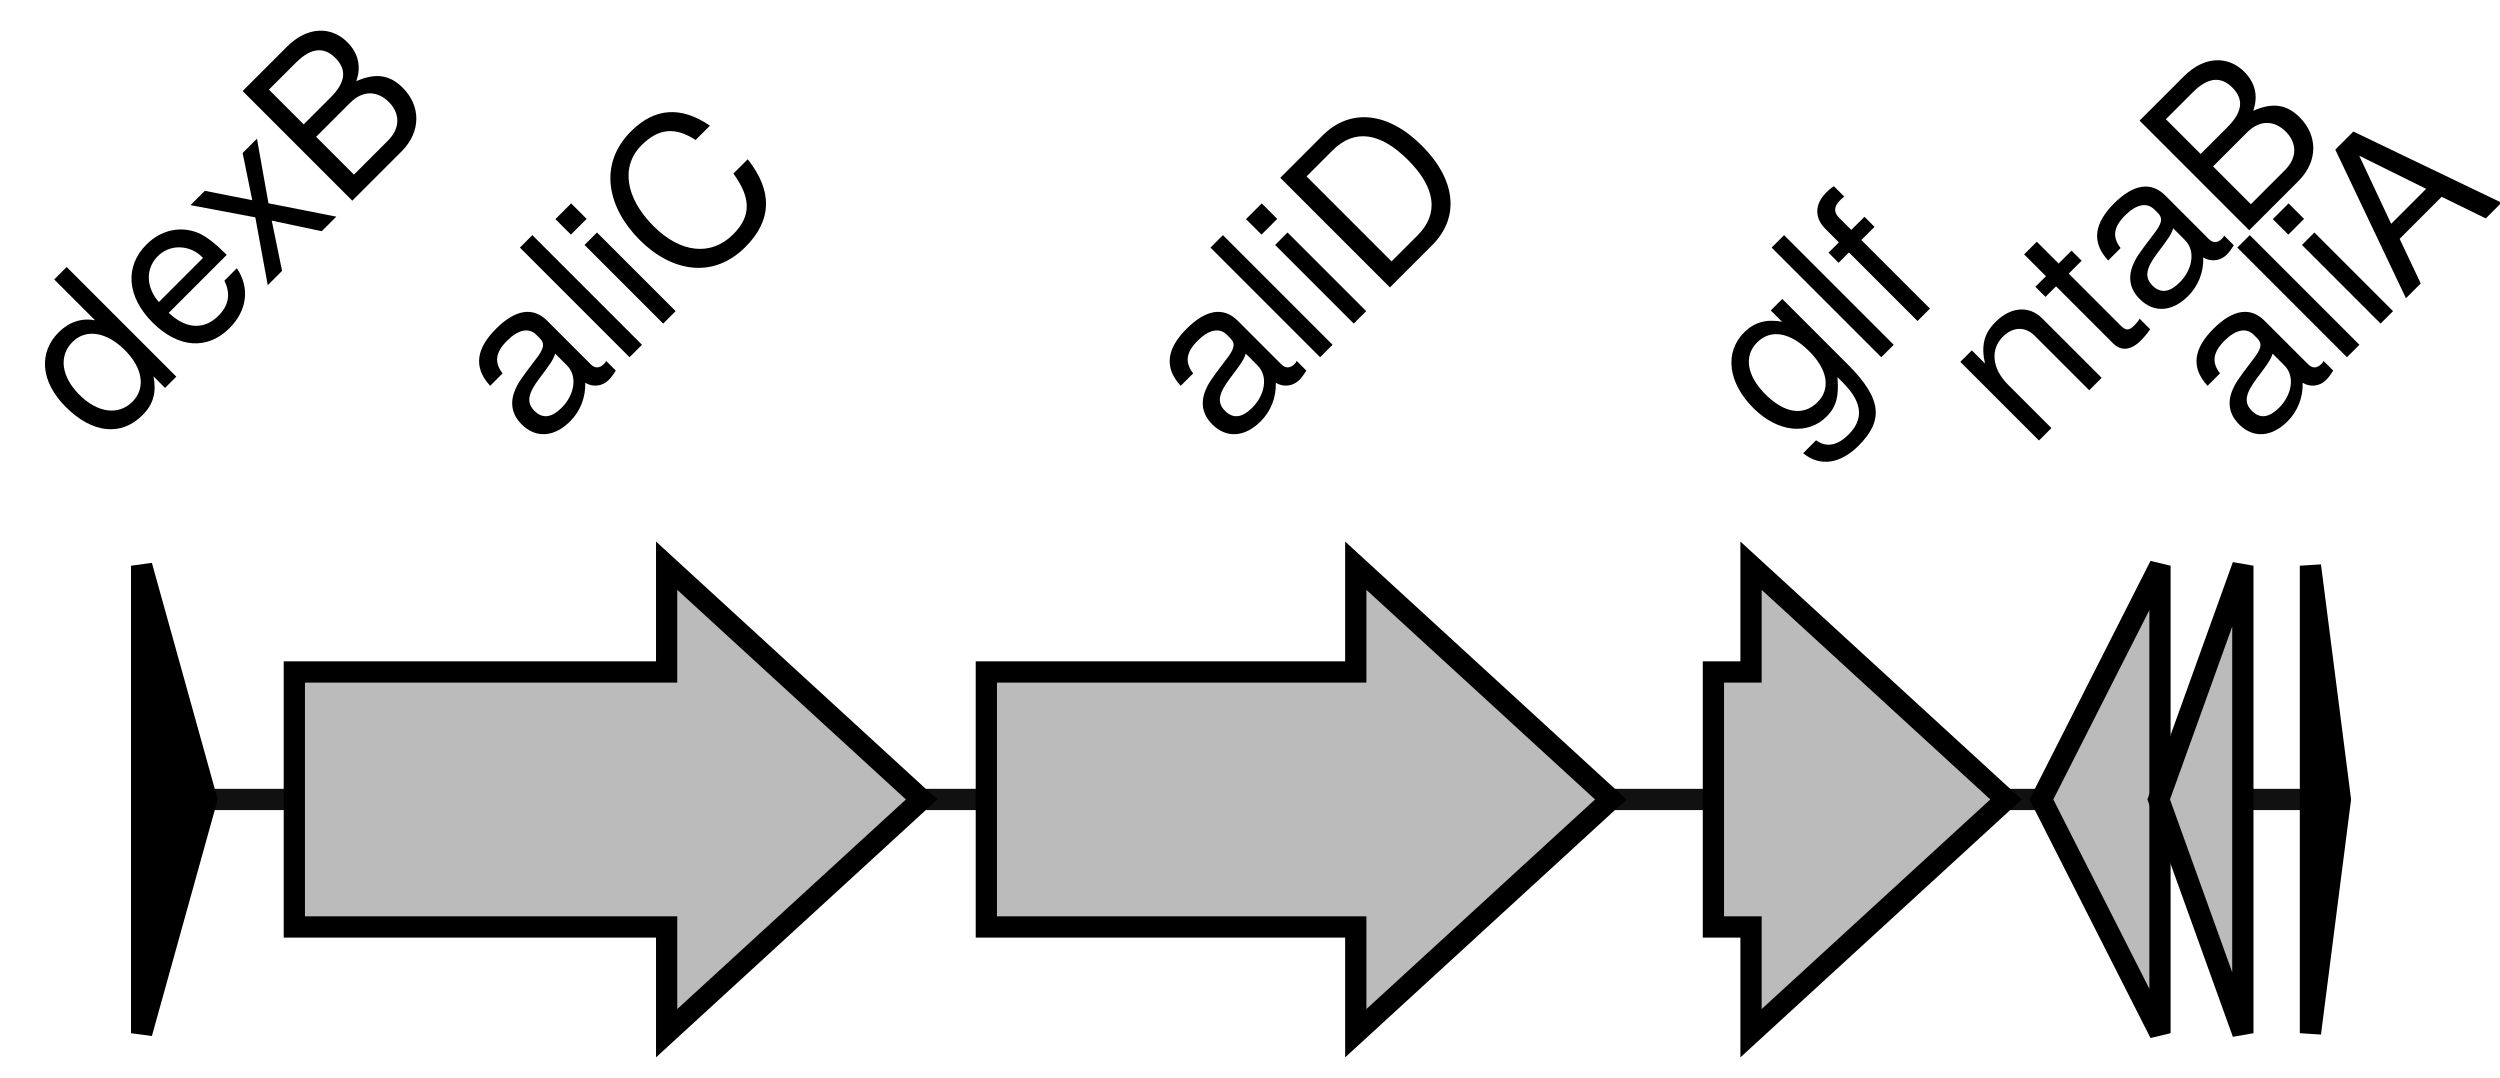
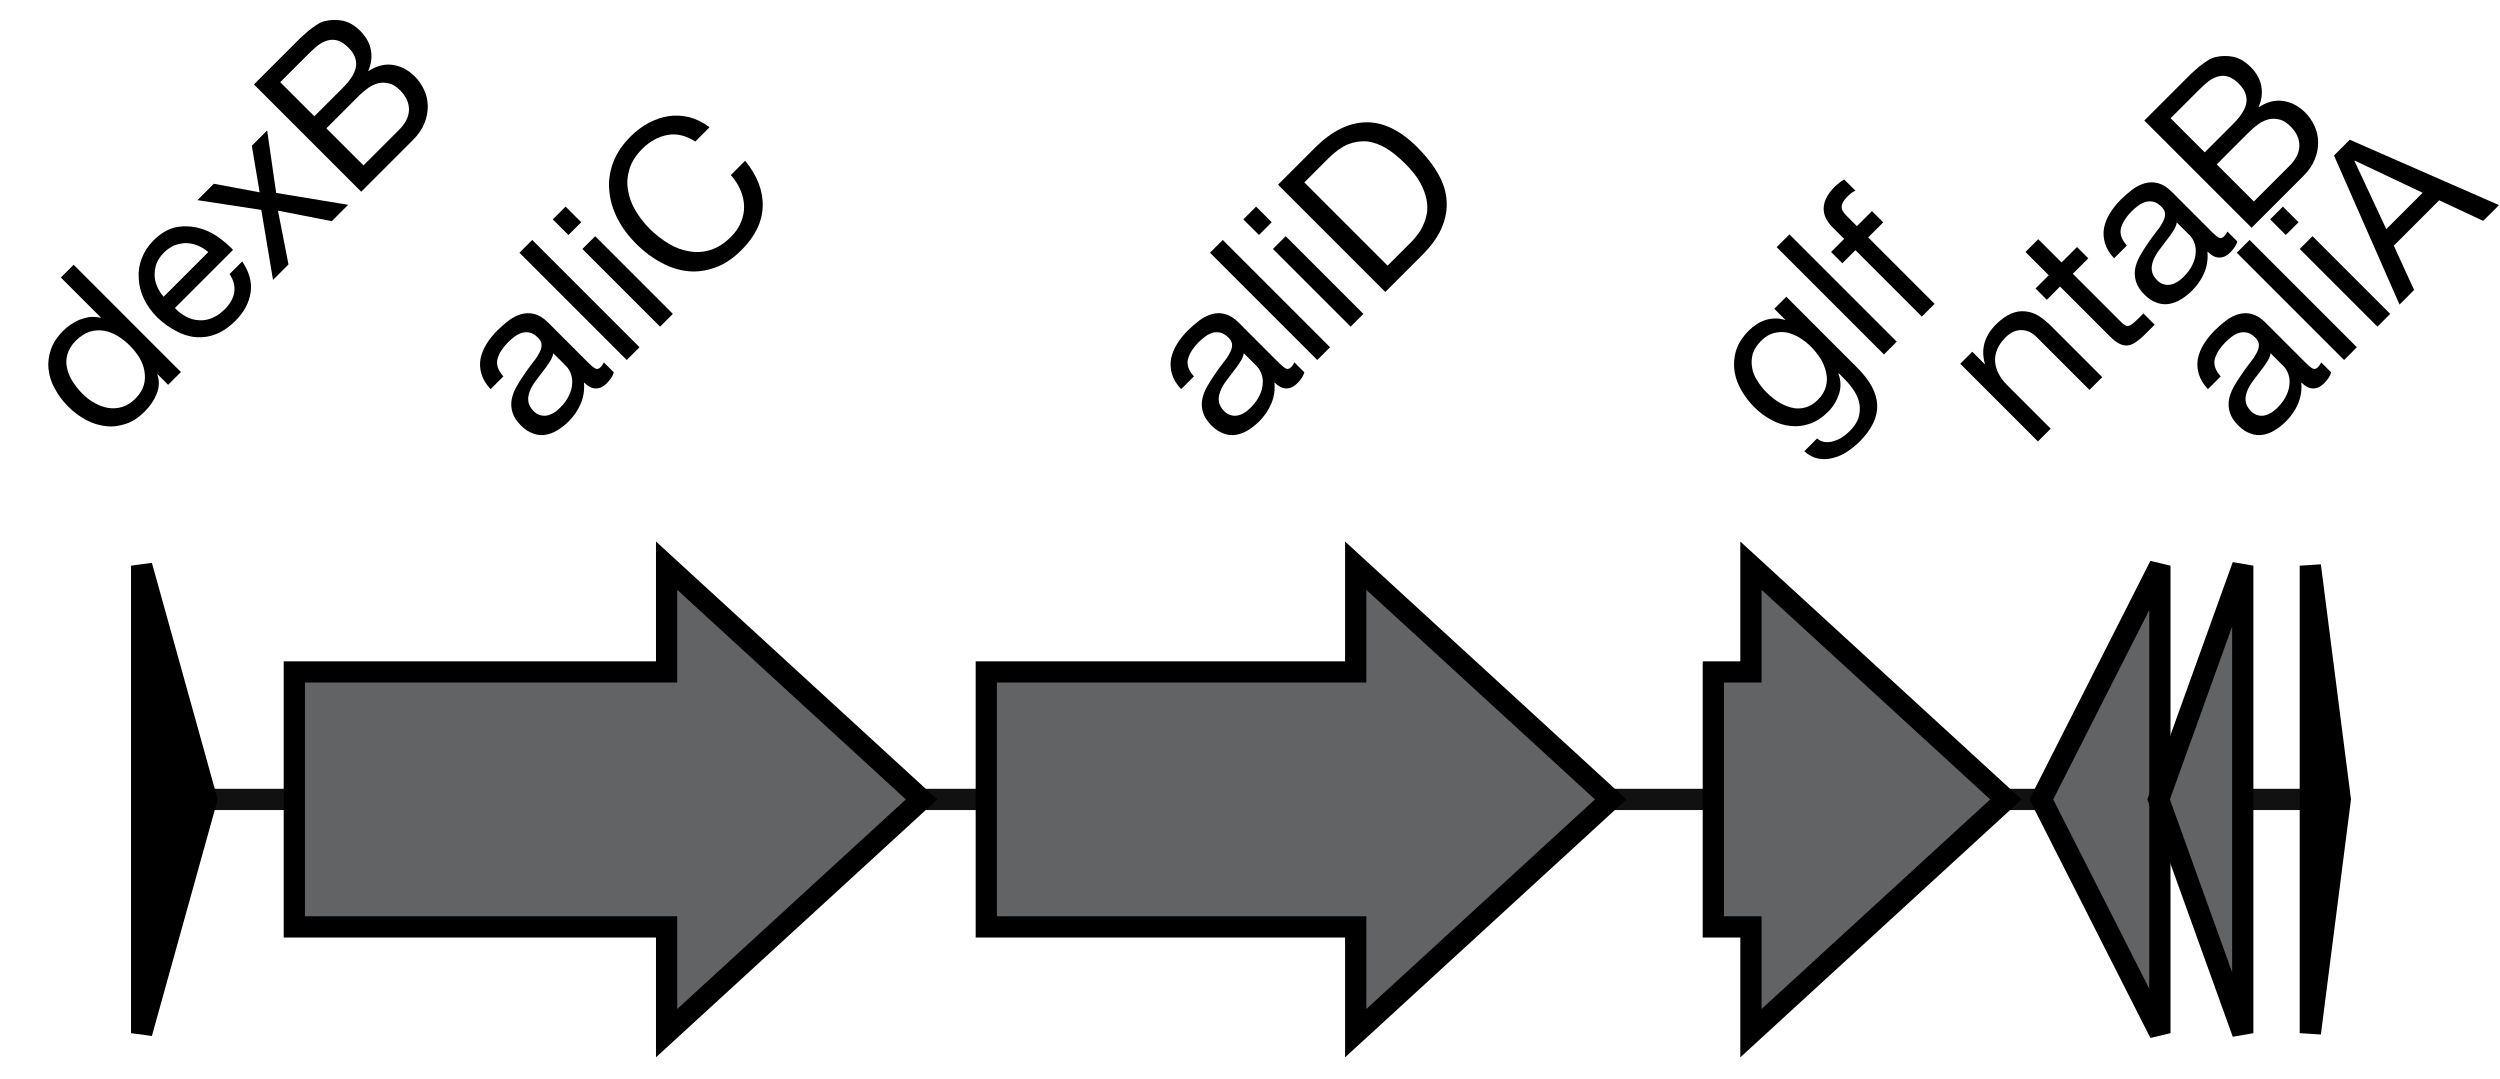
- <svg xmlns="http://www.w3.org/2000/svg" width="100%" height="100%" viewBox="0 0 1714 739" version="1.1" xml:space="preserve" style="fill-rule:evenodd;clip-rule:evenodd;">
-   <g transform="matrix(1,0,0,1,-3234.97,-35.9076)">
-     <g transform="matrix(14.569,0,0,14.569,3318.83,423.756)">
-       <g transform="matrix(1,0,0,1,0.895,0)">
-         <path d="M-0.015,11L103.485,11" style="fill:none;fill-rule:nonzero;stroke:rgb(17,17,17);stroke-width:1px;" />
+ <svg xmlns="http://www.w3.org/2000/svg" width="100%" height="100%" viewBox="0 0 7142 3080" version="1.1" xml:space="preserve" style="fill-rule:evenodd;clip-rule:evenodd;">
+   <g transform="matrix(4.16667,0,0,4.16667,0,0)">
+     <g transform="matrix(1,0,0,1,-3234.97,-35.9076)">
+       <g transform="matrix(14.569,0,0,14.569,3331.87,423.756)">
+         <g>
+           <path d="M-0.015,11L103.485,11" style="fill:none;fill-rule:nonzero;stroke:rgb(17,17,17);stroke-width:1px;" />
+         </g>
      </g>
-     </g>
-     <g transform="matrix(14.569,0,0,14.569,3318.83,423.756)">
-       <g transform="matrix(1,0,0,1,0.895,0)">
-         <path d="M0.015,22L0.015,0L3.075,11L0.015,22Z" style="fill-rule:nonzero;stroke:black;stroke-width:1px;" />
+       <g transform="matrix(14.569,0,0,14.569,3331.87,423.756)">
+         <g>
+           <path d="M0.015,22L0.015,0L3.075,11L0.015,22Z" style="fill-rule:nonzero;stroke:black;stroke-width:1px;" />
+         </g>
      </g>
-     </g>
-     <g transform="matrix(14.569,0,0,14.569,3318.83,423.756)">
-       <g transform="matrix(0.707107,-0.707107,0.707107,0.707107,-0.961612,-5.39411)">
-         <text x="0px" y="0px" style="font-family:'HelveticaNeue', 'Helvetica Neue';font-size:10px;">dexB</text>
+       <g transform="matrix(10.3018,-10.3018,10.3018,10.3018,3304.82,345.169)">
+         <g>
+           <g transform="matrix(10,0,0,10,0,0)">
+             <path d="M0.126,-0.254C0.126,-0.279 0.129,-0.304 0.134,-0.328C0.139,-0.352 0.148,-0.373 0.16,-0.392C0.172,-0.411 0.188,-0.426 0.208,-0.437C0.228,-0.448 0.252,-0.454 0.281,-0.454C0.31,-0.454 0.335,-0.448 0.356,-0.438C0.377,-0.427 0.394,-0.412 0.407,-0.394C0.42,-0.376 0.429,-0.355 0.435,-0.332C0.441,-0.308 0.444,-0.283 0.444,-0.258C0.444,-0.234 0.441,-0.21 0.436,-0.187C0.43,-0.164 0.421,-0.143 0.408,-0.125C0.395,-0.106 0.379,-0.091 0.359,-0.08C0.339,-0.069 0.315,-0.063 0.286,-0.063C0.259,-0.063 0.235,-0.068 0.215,-0.079C0.194,-0.09 0.178,-0.104 0.165,-0.122C0.152,-0.14 0.142,-0.161 0.136,-0.184C0.129,-0.206 0.126,-0.23 0.126,-0.254ZM0.526,-0L0.526,-0.714L0.441,-0.714L0.441,-0.448L0.439,-0.448C0.43,-0.463 0.418,-0.476 0.405,-0.487C0.391,-0.497 0.376,-0.505 0.361,-0.512C0.346,-0.518 0.33,-0.522 0.315,-0.525C0.3,-0.528 0.285,-0.529 0.272,-0.529C0.233,-0.529 0.198,-0.522 0.169,-0.508C0.139,-0.493 0.114,-0.474 0.095,-0.45C0.075,-0.425 0.06,-0.397 0.051,-0.364C0.041,-0.331 0.036,-0.297 0.036,-0.26C0.036,-0.223 0.041,-0.189 0.051,-0.156C0.061,-0.123 0.076,-0.095 0.096,-0.07C0.115,-0.045 0.14,-0.026 0.17,-0.011C0.199,0.004 0.234,0.011 0.274,0.011C0.31,0.011 0.343,0.005 0.373,-0.008C0.403,-0.021 0.425,-0.041 0.439,-0.07L0.441,-0.07L0.441,-0L0.526,-0Z" style="fill-rule:nonzero;" />
+           </g>
+           <g transform="matrix(10,0,0,10,5.93,0)">
+             <path d="M0.423,-0.308L0.126,-0.308C0.127,-0.328 0.132,-0.347 0.139,-0.365C0.146,-0.382 0.156,-0.398 0.169,-0.411C0.182,-0.424 0.197,-0.435 0.215,-0.443C0.232,-0.45 0.252,-0.454 0.274,-0.454C0.295,-0.454 0.315,-0.45 0.333,-0.443C0.35,-0.435 0.366,-0.425 0.379,-0.412C0.392,-0.399 0.402,-0.383 0.41,-0.365C0.417,-0.347 0.422,-0.328 0.423,-0.308ZM0.505,-0.164L0.421,-0.164C0.414,-0.13 0.399,-0.105 0.376,-0.088C0.353,-0.071 0.323,-0.063 0.287,-0.063C0.259,-0.063 0.235,-0.068 0.214,-0.077C0.193,-0.086 0.176,-0.099 0.163,-0.115C0.15,-0.13 0.14,-0.148 0.134,-0.169C0.128,-0.189 0.125,-0.21 0.126,-0.233L0.513,-0.233C0.514,-0.264 0.511,-0.297 0.505,-0.332C0.498,-0.367 0.485,-0.399 0.467,-0.428C0.448,-0.457 0.424,-0.482 0.394,-0.501C0.363,-0.52 0.325,-0.529 0.279,-0.529C0.244,-0.529 0.211,-0.522 0.182,-0.509C0.152,-0.496 0.126,-0.477 0.105,-0.453C0.083,-0.429 0.066,-0.401 0.054,-0.368C0.042,-0.335 0.036,-0.299 0.036,-0.26C0.037,-0.221 0.043,-0.184 0.054,-0.151C0.064,-0.118 0.079,-0.089 0.1,-0.065C0.121,-0.041 0.146,-0.022 0.177,-0.009C0.207,0.004 0.243,0.011 0.284,0.011C0.343,0.011 0.391,-0.004 0.43,-0.033C0.469,-0.062 0.494,-0.106 0.505,-0.164Z" style="fill-rule:nonzero;" />
+           </g>
+           <g transform="matrix(10,0,0,10,11.3,0)">
+             <path d="M0.203,-0.272L0.009,-0L0.112,-0L0.256,-0.214L0.4,-0L0.509,-0L0.309,-0.279L0.487,-0.517L0.385,-0.517L0.256,-0.336L0.132,-0.517L0.023,-0.517L0.203,-0.272Z" style="fill-rule:nonzero;" />
+           </g>
+           <g transform="matrix(10,0,0,10,16.48,0)">
+             <path d="M0.173,-0.407L0.173,-0.634L0.363,-0.634C0.384,-0.634 0.403,-0.633 0.422,-0.631C0.44,-0.628 0.456,-0.623 0.47,-0.615C0.484,-0.607 0.495,-0.596 0.503,-0.581C0.511,-0.566 0.515,-0.546 0.515,-0.521C0.515,-0.483 0.503,-0.455 0.48,-0.436C0.456,-0.417 0.417,-0.407 0.363,-0.407L0.173,-0.407ZM0.078,-0.714L0.078,-0L0.423,-0C0.458,-0 0.49,-0.006 0.517,-0.018C0.544,-0.029 0.566,-0.045 0.585,-0.064C0.603,-0.083 0.617,-0.104 0.626,-0.129C0.635,-0.154 0.64,-0.179 0.64,-0.205C0.64,-0.249 0.628,-0.286 0.605,-0.317C0.582,-0.348 0.548,-0.368 0.504,-0.377L0.504,-0.379C0.538,-0.392 0.564,-0.413 0.583,-0.441C0.601,-0.468 0.61,-0.501 0.61,-0.539C0.61,-0.575 0.602,-0.605 0.586,-0.63C0.569,-0.655 0.549,-0.674 0.526,-0.688C0.515,-0.695 0.503,-0.7 0.488,-0.703C0.472,-0.706 0.456,-0.709 0.439,-0.711C0.422,-0.712 0.404,-0.713 0.387,-0.714C0.369,-0.714 0.352,-0.714 0.337,-0.714L0.078,-0.714ZM0.173,-0.08L0.173,-0.327L0.39,-0.327C0.41,-0.327 0.429,-0.325 0.448,-0.322C0.467,-0.318 0.483,-0.312 0.498,-0.303C0.512,-0.294 0.523,-0.281 0.532,-0.266C0.541,-0.251 0.545,-0.231 0.545,-0.208C0.545,-0.168 0.533,-0.137 0.51,-0.114C0.486,-0.091 0.453,-0.08 0.411,-0.08L0.173,-0.08Z" style="fill-rule:nonzero;" />
+           </g>
+         </g>
      </g>
-     </g>
-     <g transform="matrix(14.569,0,0,14.569,3318.83,423.756)">
-       <g transform="matrix(1,0,0,1,0.895,0)">
-         <path d="M7.2,5L24.72,5L24.72,0L36.72,11L24.72,22L24.72,17L7.2,17L7.2,5Z" style="fill:rgb(187,187,187);fill-rule:nonzero;stroke:black;stroke-width:1px;" />
+       <g transform="matrix(14.569,0,0,14.569,3331.87,423.756)">
+         <g>
+           <path d="M7.2,5L24.72,5L24.72,0L36.72,11L24.72,22L24.72,17L7.2,17L7.2,5Z" style="fill:rgb(98,99,100);fill-rule:nonzero;stroke:black;stroke-width:1px;" />
+         </g>
      </g>
-     </g>
-     <g transform="matrix(14.569,0,0,14.569,3318.83,423.756)">
-       <g transform="matrix(0.707107,-0.707107,0.707107,0.707107,19.4534,-5.39411)">
-         <g transform="matrix(10,0,0,10,17.03,0)">
-                 </g>
-         <text x="0px" y="0px" style="font-family:'HelveticaNeue', 'Helvetica Neue';font-size:10px;">aliC</text>
+       <g transform="matrix(10.3018,-10.3018,10.3018,10.3018,3602.25,345.169)">
+         <g>
+           <g transform="matrix(10,0,0,10,0,0)">
+             <path d="M0.522,-0.002C0.507,0.007 0.487,0.011 0.461,0.011C0.439,0.011 0.422,0.005 0.409,-0.008C0.396,-0.02 0.389,-0.04 0.389,-0.068C0.366,-0.04 0.338,-0.02 0.308,-0.008C0.277,0.005 0.243,0.011 0.207,0.011C0.184,0.011 0.162,0.008 0.141,0.003C0.12,-0.002 0.101,-0.011 0.086,-0.022C0.071,-0.033 0.058,-0.048 0.05,-0.067C0.041,-0.085 0.036,-0.107 0.036,-0.133C0.036,-0.162 0.041,-0.186 0.051,-0.205C0.061,-0.224 0.074,-0.239 0.091,-0.251C0.107,-0.262 0.126,-0.271 0.147,-0.277C0.167,-0.283 0.189,-0.288 0.211,-0.292C0.234,-0.297 0.257,-0.3 0.278,-0.303C0.299,-0.305 0.317,-0.308 0.333,-0.313C0.349,-0.317 0.362,-0.323 0.371,-0.332C0.38,-0.34 0.385,-0.352 0.385,-0.368C0.385,-0.387 0.382,-0.402 0.375,-0.413C0.368,-0.424 0.359,-0.433 0.348,-0.439C0.337,-0.445 0.324,-0.449 0.311,-0.451C0.297,-0.453 0.283,-0.454 0.27,-0.454C0.234,-0.454 0.204,-0.447 0.18,-0.434C0.156,-0.42 0.143,-0.394 0.141,-0.356L0.056,-0.356C0.057,-0.388 0.064,-0.415 0.076,-0.437C0.088,-0.459 0.104,-0.477 0.124,-0.491C0.144,-0.504 0.167,-0.514 0.193,-0.52C0.218,-0.526 0.246,-0.529 0.275,-0.529C0.298,-0.529 0.322,-0.527 0.345,-0.524C0.368,-0.521 0.388,-0.514 0.407,-0.504C0.426,-0.493 0.441,-0.479 0.452,-0.46C0.463,-0.441 0.469,-0.417 0.469,-0.387L0.469,-0.121C0.469,-0.101 0.47,-0.086 0.473,-0.077C0.475,-0.068 0.483,-0.063 0.496,-0.063C0.503,-0.063 0.512,-0.065 0.522,-0.068L0.522,-0.002ZM0.384,-0.267C0.373,-0.259 0.359,-0.253 0.342,-0.25C0.325,-0.246 0.307,-0.243 0.288,-0.241C0.269,-0.238 0.249,-0.236 0.23,-0.233C0.211,-0.23 0.193,-0.225 0.178,-0.218C0.163,-0.211 0.15,-0.202 0.141,-0.19C0.131,-0.177 0.126,-0.16 0.126,-0.139C0.126,-0.125 0.129,-0.113 0.135,-0.104C0.14,-0.094 0.148,-0.086 0.157,-0.08C0.166,-0.074 0.176,-0.07 0.188,-0.067C0.2,-0.064 0.213,-0.063 0.226,-0.063C0.254,-0.063 0.278,-0.067 0.298,-0.075C0.318,-0.082 0.334,-0.092 0.347,-0.104C0.36,-0.115 0.369,-0.128 0.375,-0.142C0.381,-0.155 0.384,-0.168 0.384,-0.18L0.384,-0.267Z" style="fill-rule:nonzero;" />
+           </g>
+           <g transform="matrix(10,0,0,10,5.37,0)">
+             <rect x="0.069" y="-0.714" width="0.085" height="0.714" style="fill-rule:nonzero;" />
+           </g>
+           <g transform="matrix(10,0,0,10,7.59,0)">
+             <path d="M0.154,-0.61L0.154,-0.714L0.069,-0.714L0.069,-0.61L0.154,-0.61ZM0.069,-0.517L0.069,-0L0.154,-0L0.154,-0.517L0.069,-0.517Z" style="fill-rule:nonzero;" />
+           </g>
+           <g transform="matrix(10,0,0,10,9.81,0)">
+             <path d="M0.58,-0.499L0.675,-0.499C0.67,-0.537 0.658,-0.571 0.641,-0.6C0.624,-0.628 0.602,-0.653 0.576,-0.672C0.55,-0.691 0.52,-0.706 0.487,-0.716C0.454,-0.726 0.418,-0.731 0.381,-0.731C0.326,-0.731 0.278,-0.721 0.236,-0.702C0.193,-0.682 0.158,-0.655 0.13,-0.621C0.101,-0.587 0.08,-0.547 0.065,-0.502C0.05,-0.456 0.043,-0.407 0.043,-0.355C0.043,-0.303 0.05,-0.254 0.064,-0.209C0.077,-0.164 0.098,-0.124 0.125,-0.091C0.152,-0.058 0.187,-0.032 0.228,-0.013C0.269,0.007 0.318,0.016 0.373,0.016C0.464,0.016 0.536,-0.009 0.589,-0.059C0.642,-0.109 0.673,-0.179 0.682,-0.269L0.587,-0.269C0.585,-0.24 0.579,-0.212 0.569,-0.187C0.559,-0.162 0.545,-0.14 0.528,-0.122C0.51,-0.103 0.489,-0.089 0.465,-0.079C0.44,-0.068 0.412,-0.063 0.381,-0.063C0.338,-0.063 0.302,-0.071 0.271,-0.087C0.24,-0.103 0.215,-0.125 0.196,-0.152C0.176,-0.179 0.161,-0.21 0.152,-0.247C0.143,-0.283 0.138,-0.321 0.138,-0.362C0.138,-0.399 0.143,-0.435 0.152,-0.47C0.161,-0.505 0.176,-0.536 0.196,-0.563C0.215,-0.59 0.24,-0.611 0.271,-0.627C0.301,-0.643 0.337,-0.651 0.38,-0.651C0.43,-0.651 0.473,-0.638 0.51,-0.613C0.546,-0.588 0.569,-0.55 0.58,-0.499Z" style="fill-rule:nonzero;" />
+           </g>
+         </g>
      </g>
-     </g>
-     <g transform="matrix(14.569,0,0,14.569,3318.83,423.756)">
-       <g transform="matrix(1,0,0,1,0.895,0)">
-         <path d="M39.765,5L57.15,5L57.15,0L69.15,11L57.15,22L57.15,17L39.765,17L39.765,5Z" style="fill:rgb(187,187,187);fill-rule:nonzero;stroke:black;stroke-width:1px;" />
+       <g transform="matrix(14.569,0,0,14.569,3331.87,423.756)">
+         <g>
+           <path d="M39.765,5L57.15,5L57.15,0L69.15,11L57.15,22L57.15,17L39.765,17L39.765,5Z" style="fill:rgb(98,99,100);fill-rule:nonzero;stroke:black;stroke-width:1px;" />
+         </g>
      </g>
-     </g>
-     <g transform="matrix(14.569,0,0,14.569,3318.83,423.756)">
-       <g transform="matrix(0.707107,-0.707107,0.707107,0.707107,51.9509,-5.39411)">
-         <g transform="matrix(10,0,0,10,16.85,0)">
-                 </g>
-         <text x="0px" y="0px" style="font-family:'HelveticaNeue', 'Helvetica Neue';font-size:10px;">aliD</text>
+       <g transform="matrix(10.3018,-10.3018,10.3018,10.3018,4075.7,345.169)">
+         <g>
+           <g transform="matrix(10,0,0,10,0,0)">
+             <path d="M0.522,-0.002C0.507,0.007 0.487,0.011 0.461,0.011C0.439,0.011 0.422,0.005 0.409,-0.008C0.396,-0.02 0.389,-0.04 0.389,-0.068C0.366,-0.04 0.338,-0.02 0.308,-0.008C0.277,0.005 0.243,0.011 0.207,0.011C0.184,0.011 0.162,0.008 0.141,0.003C0.12,-0.002 0.101,-0.011 0.086,-0.022C0.071,-0.033 0.058,-0.048 0.05,-0.067C0.041,-0.085 0.036,-0.107 0.036,-0.133C0.036,-0.162 0.041,-0.186 0.051,-0.205C0.061,-0.224 0.074,-0.239 0.091,-0.251C0.107,-0.262 0.126,-0.271 0.147,-0.277C0.167,-0.283 0.189,-0.288 0.211,-0.292C0.234,-0.297 0.257,-0.3 0.278,-0.303C0.299,-0.305 0.317,-0.308 0.333,-0.313C0.349,-0.317 0.362,-0.323 0.371,-0.332C0.38,-0.34 0.385,-0.352 0.385,-0.368C0.385,-0.387 0.382,-0.402 0.375,-0.413C0.368,-0.424 0.359,-0.433 0.348,-0.439C0.337,-0.445 0.324,-0.449 0.311,-0.451C0.297,-0.453 0.283,-0.454 0.27,-0.454C0.234,-0.454 0.204,-0.447 0.18,-0.434C0.156,-0.42 0.143,-0.394 0.141,-0.356L0.056,-0.356C0.057,-0.388 0.064,-0.415 0.076,-0.437C0.088,-0.459 0.104,-0.477 0.124,-0.491C0.144,-0.504 0.167,-0.514 0.193,-0.52C0.218,-0.526 0.246,-0.529 0.275,-0.529C0.298,-0.529 0.322,-0.527 0.345,-0.524C0.368,-0.521 0.388,-0.514 0.407,-0.504C0.426,-0.493 0.441,-0.479 0.452,-0.46C0.463,-0.441 0.469,-0.417 0.469,-0.387L0.469,-0.121C0.469,-0.101 0.47,-0.086 0.473,-0.077C0.475,-0.068 0.483,-0.063 0.496,-0.063C0.503,-0.063 0.512,-0.065 0.522,-0.068L0.522,-0.002ZM0.384,-0.267C0.373,-0.259 0.359,-0.253 0.342,-0.25C0.325,-0.246 0.307,-0.243 0.288,-0.241C0.269,-0.238 0.249,-0.236 0.23,-0.233C0.211,-0.23 0.193,-0.225 0.178,-0.218C0.163,-0.211 0.15,-0.202 0.141,-0.19C0.131,-0.177 0.126,-0.16 0.126,-0.139C0.126,-0.125 0.129,-0.113 0.135,-0.104C0.14,-0.094 0.148,-0.086 0.157,-0.08C0.166,-0.074 0.176,-0.07 0.188,-0.067C0.2,-0.064 0.213,-0.063 0.226,-0.063C0.254,-0.063 0.278,-0.067 0.298,-0.075C0.318,-0.082 0.334,-0.092 0.347,-0.104C0.36,-0.115 0.369,-0.128 0.375,-0.142C0.381,-0.155 0.384,-0.168 0.384,-0.18L0.384,-0.267Z" style="fill-rule:nonzero;" />
+           </g>
+           <g transform="matrix(10,0,0,10,5.37,0)">
+             <rect x="0.069" y="-0.714" width="0.085" height="0.714" style="fill-rule:nonzero;" />
+           </g>
+           <g transform="matrix(10,0,0,10,7.59,0)">
+             <path d="M0.154,-0.61L0.154,-0.714L0.069,-0.714L0.069,-0.61L0.154,-0.61ZM0.069,-0.517L0.069,-0L0.154,-0L0.154,-0.517L0.069,-0.517Z" style="fill-rule:nonzero;" />
+           </g>
+           <g transform="matrix(10,0,0,10,9.81,0)">
+             <path d="M0.173,-0.08L0.173,-0.634L0.333,-0.634C0.377,-0.634 0.414,-0.628 0.444,-0.616C0.474,-0.603 0.498,-0.585 0.518,-0.562C0.537,-0.538 0.55,-0.509 0.559,-0.476C0.567,-0.442 0.571,-0.404 0.571,-0.361C0.571,-0.317 0.567,-0.28 0.558,-0.249C0.549,-0.218 0.537,-0.192 0.523,-0.171C0.509,-0.15 0.493,-0.134 0.476,-0.122C0.458,-0.11 0.44,-0.101 0.422,-0.095C0.404,-0.088 0.387,-0.084 0.371,-0.083C0.355,-0.081 0.342,-0.08 0.331,-0.08L0.173,-0.08ZM0.078,-0.714L0.078,-0L0.323,-0C0.382,-0 0.434,-0.008 0.477,-0.025C0.52,-0.042 0.556,-0.066 0.584,-0.098C0.612,-0.129 0.633,-0.168 0.646,-0.215C0.659,-0.261 0.666,-0.314 0.666,-0.374C0.666,-0.489 0.636,-0.574 0.577,-0.63C0.518,-0.686 0.433,-0.714 0.323,-0.714L0.078,-0.714Z" style="fill-rule:nonzero;" />
+           </g>
+         </g>
      </g>
-     </g>
-     <g transform="matrix(14.569,0,0,14.569,3318.83,423.756)">
-       <g transform="matrix(1,0,0,1,0.895,0)">
-         <path d="M73.98,5L75.75,5L75.75,0L87.75,11L75.75,22L75.75,17L73.98,17L73.98,5Z" style="fill:rgb(187,187,187);fill-rule:nonzero;stroke:black;stroke-width:1px;" />
+       <g transform="matrix(14.569,0,0,14.569,3331.87,423.756)">
+         <g>
+           <path d="M73.98,5L75.75,5L75.75,0L87.75,11L75.75,22L75.75,17L73.98,17L73.98,5Z" style="fill:rgb(98,99,100);fill-rule:nonzero;stroke:black;stroke-width:1px;" />
+         </g>
      </g>
-     </g>
-     <g transform="matrix(14.569,0,0,14.569,3318.83,423.756)">
-       <g transform="matrix(0.707107,-0.707107,0.707107,0.707107,78.3584,-5.39411)">
-         <text x="0px" y="0px" style="font-family:'HelveticaNeue', 'Helvetica Neue';font-size:10px;">glf</text>
+       <g transform="matrix(10.3018,-10.3018,10.3018,10.3018,4460.43,345.169)">
+         <g>
+           <g transform="matrix(10,0,0,10,0,0)">
+             <path d="M0.51,-0.044L0.51,-0.517L0.43,-0.517L0.43,-0.443L0.429,-0.443C0.414,-0.472 0.392,-0.493 0.365,-0.508C0.338,-0.522 0.308,-0.529 0.275,-0.529C0.23,-0.529 0.193,-0.521 0.162,-0.504C0.131,-0.487 0.107,-0.465 0.088,-0.439C0.069,-0.412 0.056,-0.383 0.048,-0.351C0.04,-0.318 0.036,-0.287 0.036,-0.256C0.036,-0.221 0.041,-0.187 0.051,-0.156C0.06,-0.124 0.075,-0.096 0.094,-0.073C0.113,-0.049 0.137,-0.03 0.166,-0.016C0.195,-0.002 0.228,0.005 0.267,0.005C0.3,0.005 0.332,-0.003 0.362,-0.018C0.391,-0.033 0.413,-0.056 0.428,-0.088L0.43,-0.088L0.43,-0.054C0.43,-0.025 0.427,0.001 0.422,0.025C0.416,0.049 0.407,0.07 0.394,0.087C0.381,0.103 0.365,0.117 0.346,0.127C0.327,0.136 0.303,0.141 0.275,0.141C0.261,0.141 0.246,0.14 0.231,0.137C0.216,0.134 0.202,0.129 0.189,0.122C0.175,0.115 0.165,0.107 0.156,0.096C0.147,0.085 0.142,0.072 0.141,0.057L0.056,0.057C0.057,0.085 0.065,0.109 0.078,0.128C0.091,0.147 0.108,0.163 0.129,0.175C0.149,0.187 0.171,0.196 0.197,0.201C0.222,0.206 0.246,0.209 0.27,0.209C0.353,0.209 0.413,0.188 0.452,0.146C0.491,0.104 0.51,0.041 0.51,-0.044ZM0.272,-0.069C0.244,-0.069 0.221,-0.075 0.202,-0.087C0.183,-0.098 0.168,-0.114 0.157,-0.133C0.146,-0.152 0.138,-0.173 0.133,-0.196C0.128,-0.219 0.126,-0.243 0.126,-0.266C0.126,-0.291 0.129,-0.314 0.135,-0.337C0.14,-0.36 0.149,-0.38 0.162,-0.397C0.174,-0.414 0.19,-0.428 0.209,-0.439C0.228,-0.449 0.252,-0.454 0.279,-0.454C0.306,-0.454 0.328,-0.449 0.347,-0.438C0.366,-0.427 0.381,-0.413 0.393,-0.396C0.404,-0.378 0.413,-0.358 0.418,-0.336C0.423,-0.314 0.426,-0.292 0.426,-0.269C0.426,-0.245 0.423,-0.221 0.418,-0.197C0.412,-0.173 0.403,-0.152 0.391,-0.133C0.379,-0.114 0.363,-0.098 0.344,-0.087C0.324,-0.075 0.3,-0.069 0.272,-0.069Z" style="fill-rule:nonzero;" />
+           </g>
+           <g transform="matrix(10,0,0,10,5.74,0)">
+             <rect x="0.069" y="-0.714" width="0.085" height="0.714" style="fill-rule:nonzero;" />
+           </g>
+           <g transform="matrix(10,0,0,10,7.96,0)">
+             <path d="M0.099,-0.442L0.099,-0L0.184,-0L0.184,-0.442L0.284,-0.442L0.284,-0.517L0.184,-0.517L0.184,-0.589C0.184,-0.612 0.19,-0.627 0.201,-0.635C0.212,-0.643 0.228,-0.647 0.249,-0.647C0.256,-0.647 0.264,-0.647 0.273,-0.646C0.282,-0.645 0.29,-0.643 0.297,-0.64L0.297,-0.714C0.289,-0.717 0.28,-0.719 0.27,-0.72C0.259,-0.721 0.25,-0.722 0.242,-0.722C0.195,-0.722 0.16,-0.711 0.136,-0.69C0.111,-0.668 0.099,-0.636 0.099,-0.594L0.099,-0.517L0.012,-0.517L0.012,-0.442L0.099,-0.442Z" style="fill-rule:nonzero;" />
+           </g>
+         </g>
      </g>
-     </g>
-     <g transform="matrix(14.569,0,0,14.569,3318.83,423.756)">
-       <g transform="matrix(1,0,0,1,0.895,0)">
-         <path d="M94.995,22L94.995,0L89.415,11L94.995,22Z" style="fill:rgb(187,187,187);fill-rule:nonzero;stroke:black;stroke-width:1px;" />
+       <g transform="matrix(14.569,0,0,14.569,3331.87,423.756)">
+         <g>
+           <path d="M94.995,22L94.995,0L89.415,11L94.995,22Z" style="fill:rgb(98,99,100);fill-rule:nonzero;stroke:black;stroke-width:1px;" />
+         </g>
      </g>
-     </g>
-     <g transform="matrix(14.569,0,0,14.569,3318.83,423.756)">
-       <g transform="matrix(0.707107,-0.707107,0.707107,0.707107,89.6984,-5.39411)">
-         <text x="0px" y="0px" style="font-family:'HelveticaNeue', 'Helvetica Neue';font-size:10px;">ntaB</text>
+       <g transform="matrix(10.3018,-10.3018,10.3018,10.3018,4625.65,345.169)">
+         <g>
+           <g transform="matrix(10,0,0,10,0,0)">
+             <path d="M0.064,-0.517L0.064,-0L0.149,-0L0.149,-0.292C0.149,-0.315 0.152,-0.337 0.159,-0.357C0.165,-0.376 0.174,-0.393 0.187,-0.408C0.2,-0.423 0.216,-0.434 0.235,-0.442C0.254,-0.45 0.276,-0.454 0.302,-0.454C0.335,-0.454 0.36,-0.445 0.379,-0.426C0.398,-0.407 0.407,-0.382 0.407,-0.35L0.407,-0L0.492,-0L0.492,-0.34C0.492,-0.368 0.489,-0.393 0.484,-0.417C0.478,-0.44 0.468,-0.459 0.454,-0.476C0.44,-0.493 0.422,-0.506 0.399,-0.515C0.376,-0.524 0.348,-0.529 0.314,-0.529C0.237,-0.529 0.181,-0.498 0.146,-0.435L0.144,-0.435L0.144,-0.517L0.064,-0.517Z" style="fill-rule:nonzero;" />
+           </g>
+           <g transform="matrix(10,0,0,10,5.56,0)">
+             <path d="M0.182,-0.517L0.182,-0.672L0.097,-0.672L0.097,-0.517L0.009,-0.517L0.009,-0.442L0.097,-0.442L0.097,-0.113C0.097,-0.089 0.099,-0.07 0.104,-0.055C0.109,-0.04 0.116,-0.029 0.126,-0.021C0.135,-0.013 0.148,-0.008 0.164,-0.005C0.179,-0.002 0.198,-0 0.22,-0L0.285,-0L0.285,-0.075L0.246,-0.075C0.233,-0.075 0.222,-0.076 0.214,-0.077C0.205,-0.078 0.199,-0.08 0.194,-0.083C0.189,-0.086 0.186,-0.091 0.185,-0.097C0.183,-0.103 0.182,-0.111 0.182,-0.121L0.182,-0.442L0.285,-0.442L0.285,-0.517L0.182,-0.517Z" style="fill-rule:nonzero;" />
+           </g>
+           <g transform="matrix(10,0,0,10,8.71,0)">
+             <path d="M0.522,-0.002C0.507,0.007 0.487,0.011 0.461,0.011C0.439,0.011 0.422,0.005 0.409,-0.008C0.396,-0.02 0.389,-0.04 0.389,-0.068C0.366,-0.04 0.338,-0.02 0.308,-0.008C0.277,0.005 0.243,0.011 0.207,0.011C0.184,0.011 0.162,0.008 0.141,0.003C0.12,-0.002 0.101,-0.011 0.086,-0.022C0.071,-0.033 0.058,-0.048 0.05,-0.067C0.041,-0.085 0.036,-0.107 0.036,-0.133C0.036,-0.162 0.041,-0.186 0.051,-0.205C0.061,-0.224 0.074,-0.239 0.091,-0.251C0.107,-0.262 0.126,-0.271 0.147,-0.277C0.167,-0.283 0.189,-0.288 0.211,-0.292C0.234,-0.297 0.257,-0.3 0.278,-0.303C0.299,-0.305 0.317,-0.308 0.333,-0.313C0.349,-0.317 0.362,-0.323 0.371,-0.332C0.38,-0.34 0.385,-0.352 0.385,-0.368C0.385,-0.387 0.382,-0.402 0.375,-0.413C0.368,-0.424 0.359,-0.433 0.348,-0.439C0.337,-0.445 0.324,-0.449 0.311,-0.451C0.297,-0.453 0.283,-0.454 0.27,-0.454C0.234,-0.454 0.204,-0.447 0.18,-0.434C0.156,-0.42 0.143,-0.394 0.141,-0.356L0.056,-0.356C0.057,-0.388 0.064,-0.415 0.076,-0.437C0.088,-0.459 0.104,-0.477 0.124,-0.491C0.144,-0.504 0.167,-0.514 0.193,-0.52C0.218,-0.526 0.246,-0.529 0.275,-0.529C0.298,-0.529 0.322,-0.527 0.345,-0.524C0.368,-0.521 0.388,-0.514 0.407,-0.504C0.426,-0.493 0.441,-0.479 0.452,-0.46C0.463,-0.441 0.469,-0.417 0.469,-0.387L0.469,-0.121C0.469,-0.101 0.47,-0.086 0.473,-0.077C0.475,-0.068 0.483,-0.063 0.496,-0.063C0.503,-0.063 0.512,-0.065 0.522,-0.068L0.522,-0.002ZM0.384,-0.267C0.373,-0.259 0.359,-0.253 0.342,-0.25C0.325,-0.246 0.307,-0.243 0.288,-0.241C0.269,-0.238 0.249,-0.236 0.23,-0.233C0.211,-0.23 0.193,-0.225 0.178,-0.218C0.163,-0.211 0.15,-0.202 0.141,-0.19C0.131,-0.177 0.126,-0.16 0.126,-0.139C0.126,-0.125 0.129,-0.113 0.135,-0.104C0.14,-0.094 0.148,-0.086 0.157,-0.08C0.166,-0.074 0.176,-0.07 0.188,-0.067C0.2,-0.064 0.213,-0.063 0.226,-0.063C0.254,-0.063 0.278,-0.067 0.298,-0.075C0.318,-0.082 0.334,-0.092 0.347,-0.104C0.36,-0.115 0.369,-0.128 0.375,-0.142C0.381,-0.155 0.384,-0.168 0.384,-0.18L0.384,-0.267Z" style="fill-rule:nonzero;" />
+           </g>
+           <g transform="matrix(10,0,0,10,14.08,0)">
+             <path d="M0.173,-0.407L0.173,-0.634L0.363,-0.634C0.384,-0.634 0.403,-0.633 0.422,-0.631C0.44,-0.628 0.456,-0.623 0.47,-0.615C0.484,-0.607 0.495,-0.596 0.503,-0.581C0.511,-0.566 0.515,-0.546 0.515,-0.521C0.515,-0.483 0.503,-0.455 0.48,-0.436C0.456,-0.417 0.417,-0.407 0.363,-0.407L0.173,-0.407ZM0.078,-0.714L0.078,-0L0.423,-0C0.458,-0 0.49,-0.006 0.517,-0.018C0.544,-0.029 0.566,-0.045 0.585,-0.064C0.603,-0.083 0.617,-0.104 0.626,-0.129C0.635,-0.154 0.64,-0.179 0.64,-0.205C0.64,-0.249 0.628,-0.286 0.605,-0.317C0.582,-0.348 0.548,-0.368 0.504,-0.377L0.504,-0.379C0.538,-0.392 0.564,-0.413 0.583,-0.441C0.601,-0.468 0.61,-0.501 0.61,-0.539C0.61,-0.575 0.602,-0.605 0.586,-0.63C0.569,-0.655 0.549,-0.674 0.526,-0.688C0.515,-0.695 0.503,-0.7 0.488,-0.703C0.472,-0.706 0.456,-0.709 0.439,-0.711C0.422,-0.712 0.404,-0.713 0.387,-0.714C0.369,-0.714 0.352,-0.714 0.337,-0.714L0.078,-0.714ZM0.173,-0.08L0.173,-0.327L0.39,-0.327C0.41,-0.327 0.429,-0.325 0.448,-0.322C0.467,-0.318 0.483,-0.312 0.498,-0.303C0.512,-0.294 0.523,-0.281 0.532,-0.266C0.541,-0.251 0.545,-0.231 0.545,-0.208C0.545,-0.168 0.533,-0.137 0.51,-0.114C0.486,-0.091 0.453,-0.08 0.411,-0.08L0.173,-0.08Z" style="fill-rule:nonzero;" />
+           </g>
+         </g>
      </g>
-     </g>
-     <g transform="matrix(14.569,0,0,14.569,3318.83,423.756)">
-       <g transform="matrix(1,0,0,1,0.895,0)">
-         <path d="M98.895,22L98.895,0L94.935,11L98.895,22Z" style="fill:rgb(187,187,187);fill-rule:nonzero;stroke:black;stroke-width:1px;" />
+       <g transform="matrix(14.569,0,0,14.569,3331.87,423.756)">
+         <g>
+           <path d="M98.895,22L98.895,0L94.935,11L98.895,22Z" style="fill:rgb(98,99,100);fill-rule:nonzero;stroke:black;stroke-width:1px;" />
+         </g>
      </g>
-     </g>
-     <g transform="matrix(14.569,0,0,14.569,3318.83,423.756)">
-       <g transform="matrix(1,0,0,1,0.895,0)">
-         <path d="M102.075,22L102.075,0L103.485,11L102.075,22Z" style="fill-rule:nonzero;stroke:black;stroke-width:1px;" />
+       <g transform="matrix(14.569,0,0,14.569,3331.87,423.756)">
+         <g>
+           <path d="M102.075,22L102.075,0L103.485,11L102.075,22Z" style="fill-rule:nonzero;stroke:black;stroke-width:1px;" />
+         </g>
      </g>
-     </g>
-     <g transform="matrix(14.569,0,0,14.569,3318.83,423.756)">
-       <g transform="matrix(0.707107,-0.707107,0.707107,0.707107,100.273,-5.39411)">
-         <text x="0px" y="0px" style="font-family:'HelveticaNeue', 'Helvetica Neue';font-size:10px;">aliA</text>
+       <g transform="matrix(10.3018,-10.3018,10.3018,10.3018,4779.71,345.169)">
+         <g>
+           <g transform="matrix(10,0,0,10,0,0)">
+             <path d="M0.522,-0.002C0.507,0.007 0.487,0.011 0.461,0.011C0.439,0.011 0.422,0.005 0.409,-0.008C0.396,-0.02 0.389,-0.04 0.389,-0.068C0.366,-0.04 0.338,-0.02 0.308,-0.008C0.277,0.005 0.243,0.011 0.207,0.011C0.184,0.011 0.162,0.008 0.141,0.003C0.12,-0.002 0.101,-0.011 0.086,-0.022C0.071,-0.033 0.058,-0.048 0.05,-0.067C0.041,-0.085 0.036,-0.107 0.036,-0.133C0.036,-0.162 0.041,-0.186 0.051,-0.205C0.061,-0.224 0.074,-0.239 0.091,-0.251C0.107,-0.262 0.126,-0.271 0.147,-0.277C0.167,-0.283 0.189,-0.288 0.211,-0.292C0.234,-0.297 0.257,-0.3 0.278,-0.303C0.299,-0.305 0.317,-0.308 0.333,-0.313C0.349,-0.317 0.362,-0.323 0.371,-0.332C0.38,-0.34 0.385,-0.352 0.385,-0.368C0.385,-0.387 0.382,-0.402 0.375,-0.413C0.368,-0.424 0.359,-0.433 0.348,-0.439C0.337,-0.445 0.324,-0.449 0.311,-0.451C0.297,-0.453 0.283,-0.454 0.27,-0.454C0.234,-0.454 0.204,-0.447 0.18,-0.434C0.156,-0.42 0.143,-0.394 0.141,-0.356L0.056,-0.356C0.057,-0.388 0.064,-0.415 0.076,-0.437C0.088,-0.459 0.104,-0.477 0.124,-0.491C0.144,-0.504 0.167,-0.514 0.193,-0.52C0.218,-0.526 0.246,-0.529 0.275,-0.529C0.298,-0.529 0.322,-0.527 0.345,-0.524C0.368,-0.521 0.388,-0.514 0.407,-0.504C0.426,-0.493 0.441,-0.479 0.452,-0.46C0.463,-0.441 0.469,-0.417 0.469,-0.387L0.469,-0.121C0.469,-0.101 0.47,-0.086 0.473,-0.077C0.475,-0.068 0.483,-0.063 0.496,-0.063C0.503,-0.063 0.512,-0.065 0.522,-0.068L0.522,-0.002ZM0.384,-0.267C0.373,-0.259 0.359,-0.253 0.342,-0.25C0.325,-0.246 0.307,-0.243 0.288,-0.241C0.269,-0.238 0.249,-0.236 0.23,-0.233C0.211,-0.23 0.193,-0.225 0.178,-0.218C0.163,-0.211 0.15,-0.202 0.141,-0.19C0.131,-0.177 0.126,-0.16 0.126,-0.139C0.126,-0.125 0.129,-0.113 0.135,-0.104C0.14,-0.094 0.148,-0.086 0.157,-0.08C0.166,-0.074 0.176,-0.07 0.188,-0.067C0.2,-0.064 0.213,-0.063 0.226,-0.063C0.254,-0.063 0.278,-0.067 0.298,-0.075C0.318,-0.082 0.334,-0.092 0.347,-0.104C0.36,-0.115 0.369,-0.128 0.375,-0.142C0.381,-0.155 0.384,-0.168 0.384,-0.18L0.384,-0.267Z" style="fill-rule:nonzero;" />
+           </g>
+           <g transform="matrix(10,0,0,10,5.37,0)">
+             <rect x="0.069" y="-0.714" width="0.085" height="0.714" style="fill-rule:nonzero;" />
+           </g>
+           <g transform="matrix(10,0,0,10,7.59,0)">
+             <path d="M0.154,-0.61L0.154,-0.714L0.069,-0.714L0.069,-0.61L0.154,-0.61ZM0.069,-0.517L0.069,-0L0.154,-0L0.154,-0.517L0.069,-0.517Z" style="fill-rule:nonzero;" />
+           </g>
+           <g transform="matrix(10,0,0,10,9.81,0)">
+             <path d="M0.201,-0.295L0.322,-0.628L0.324,-0.628L0.443,-0.295L0.201,-0.295ZM0.272,-0.714L-0.006,-0L0.091,-0L0.171,-0.215L0.473,-0.215L0.551,-0L0.656,-0L0.377,-0.714L0.272,-0.714Z" style="fill-rule:nonzero;" />
+           </g>
+         </g>
      </g>
    </g>
  </g>
</svg>
